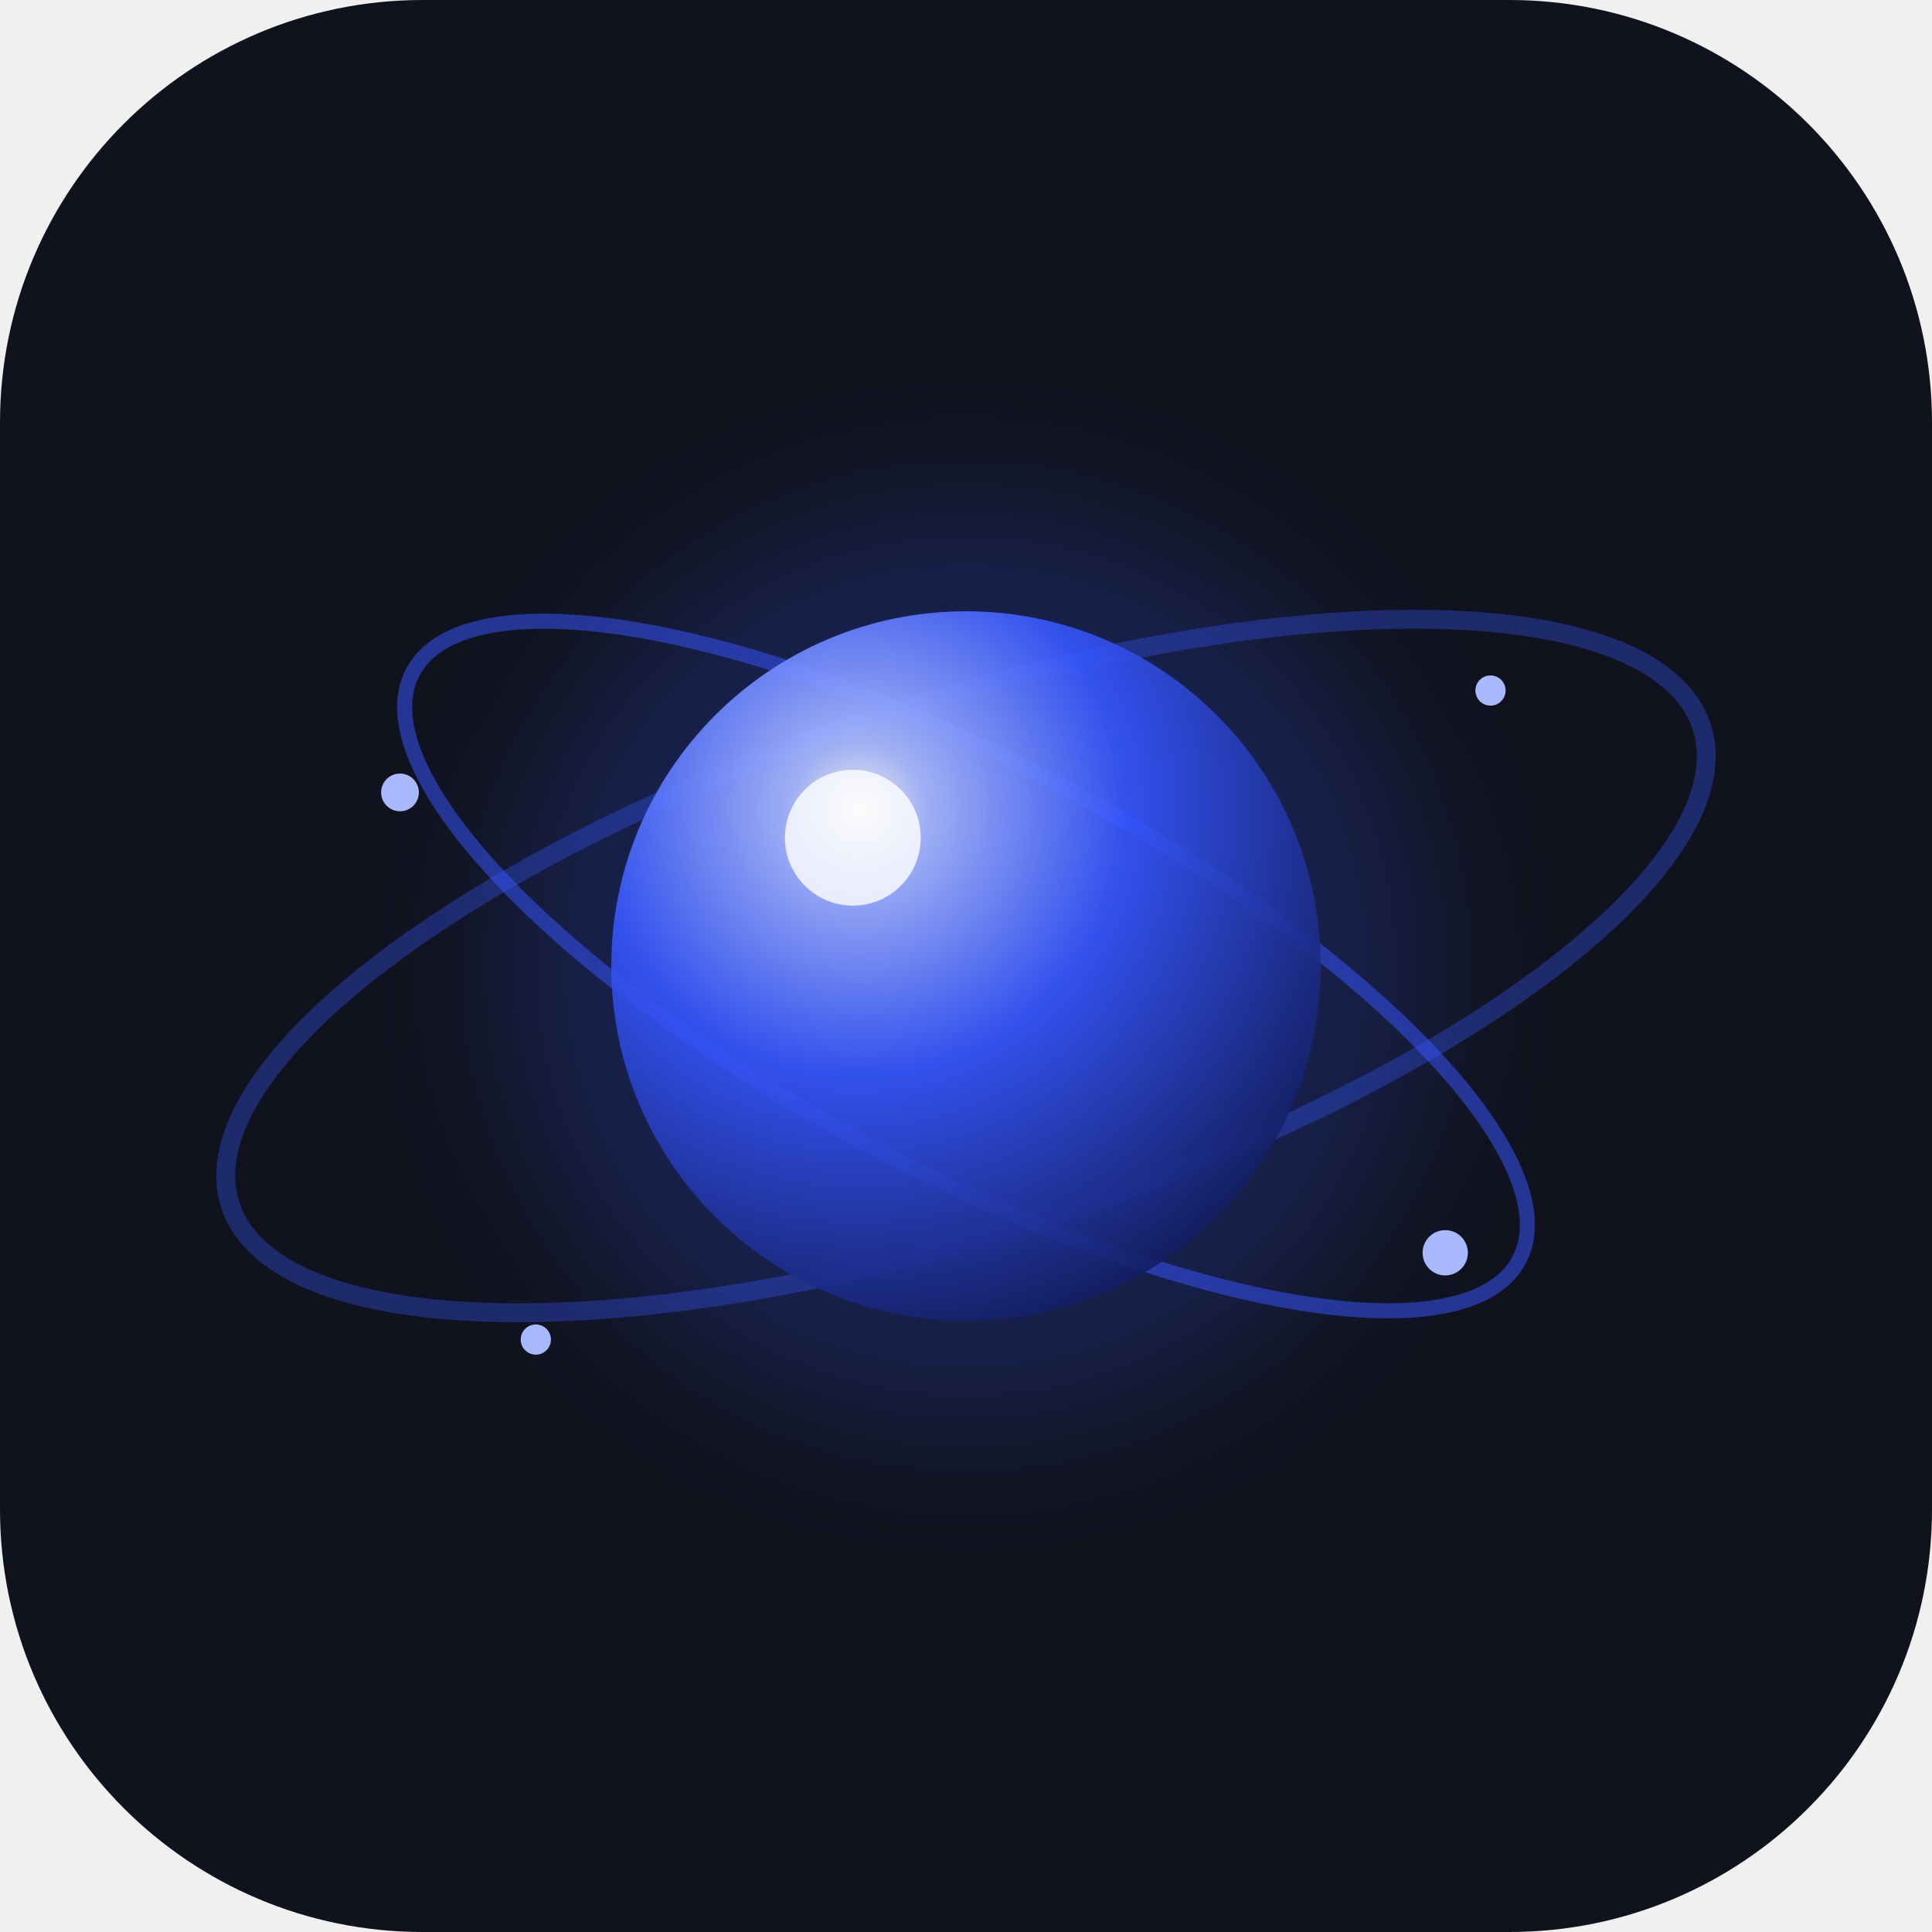
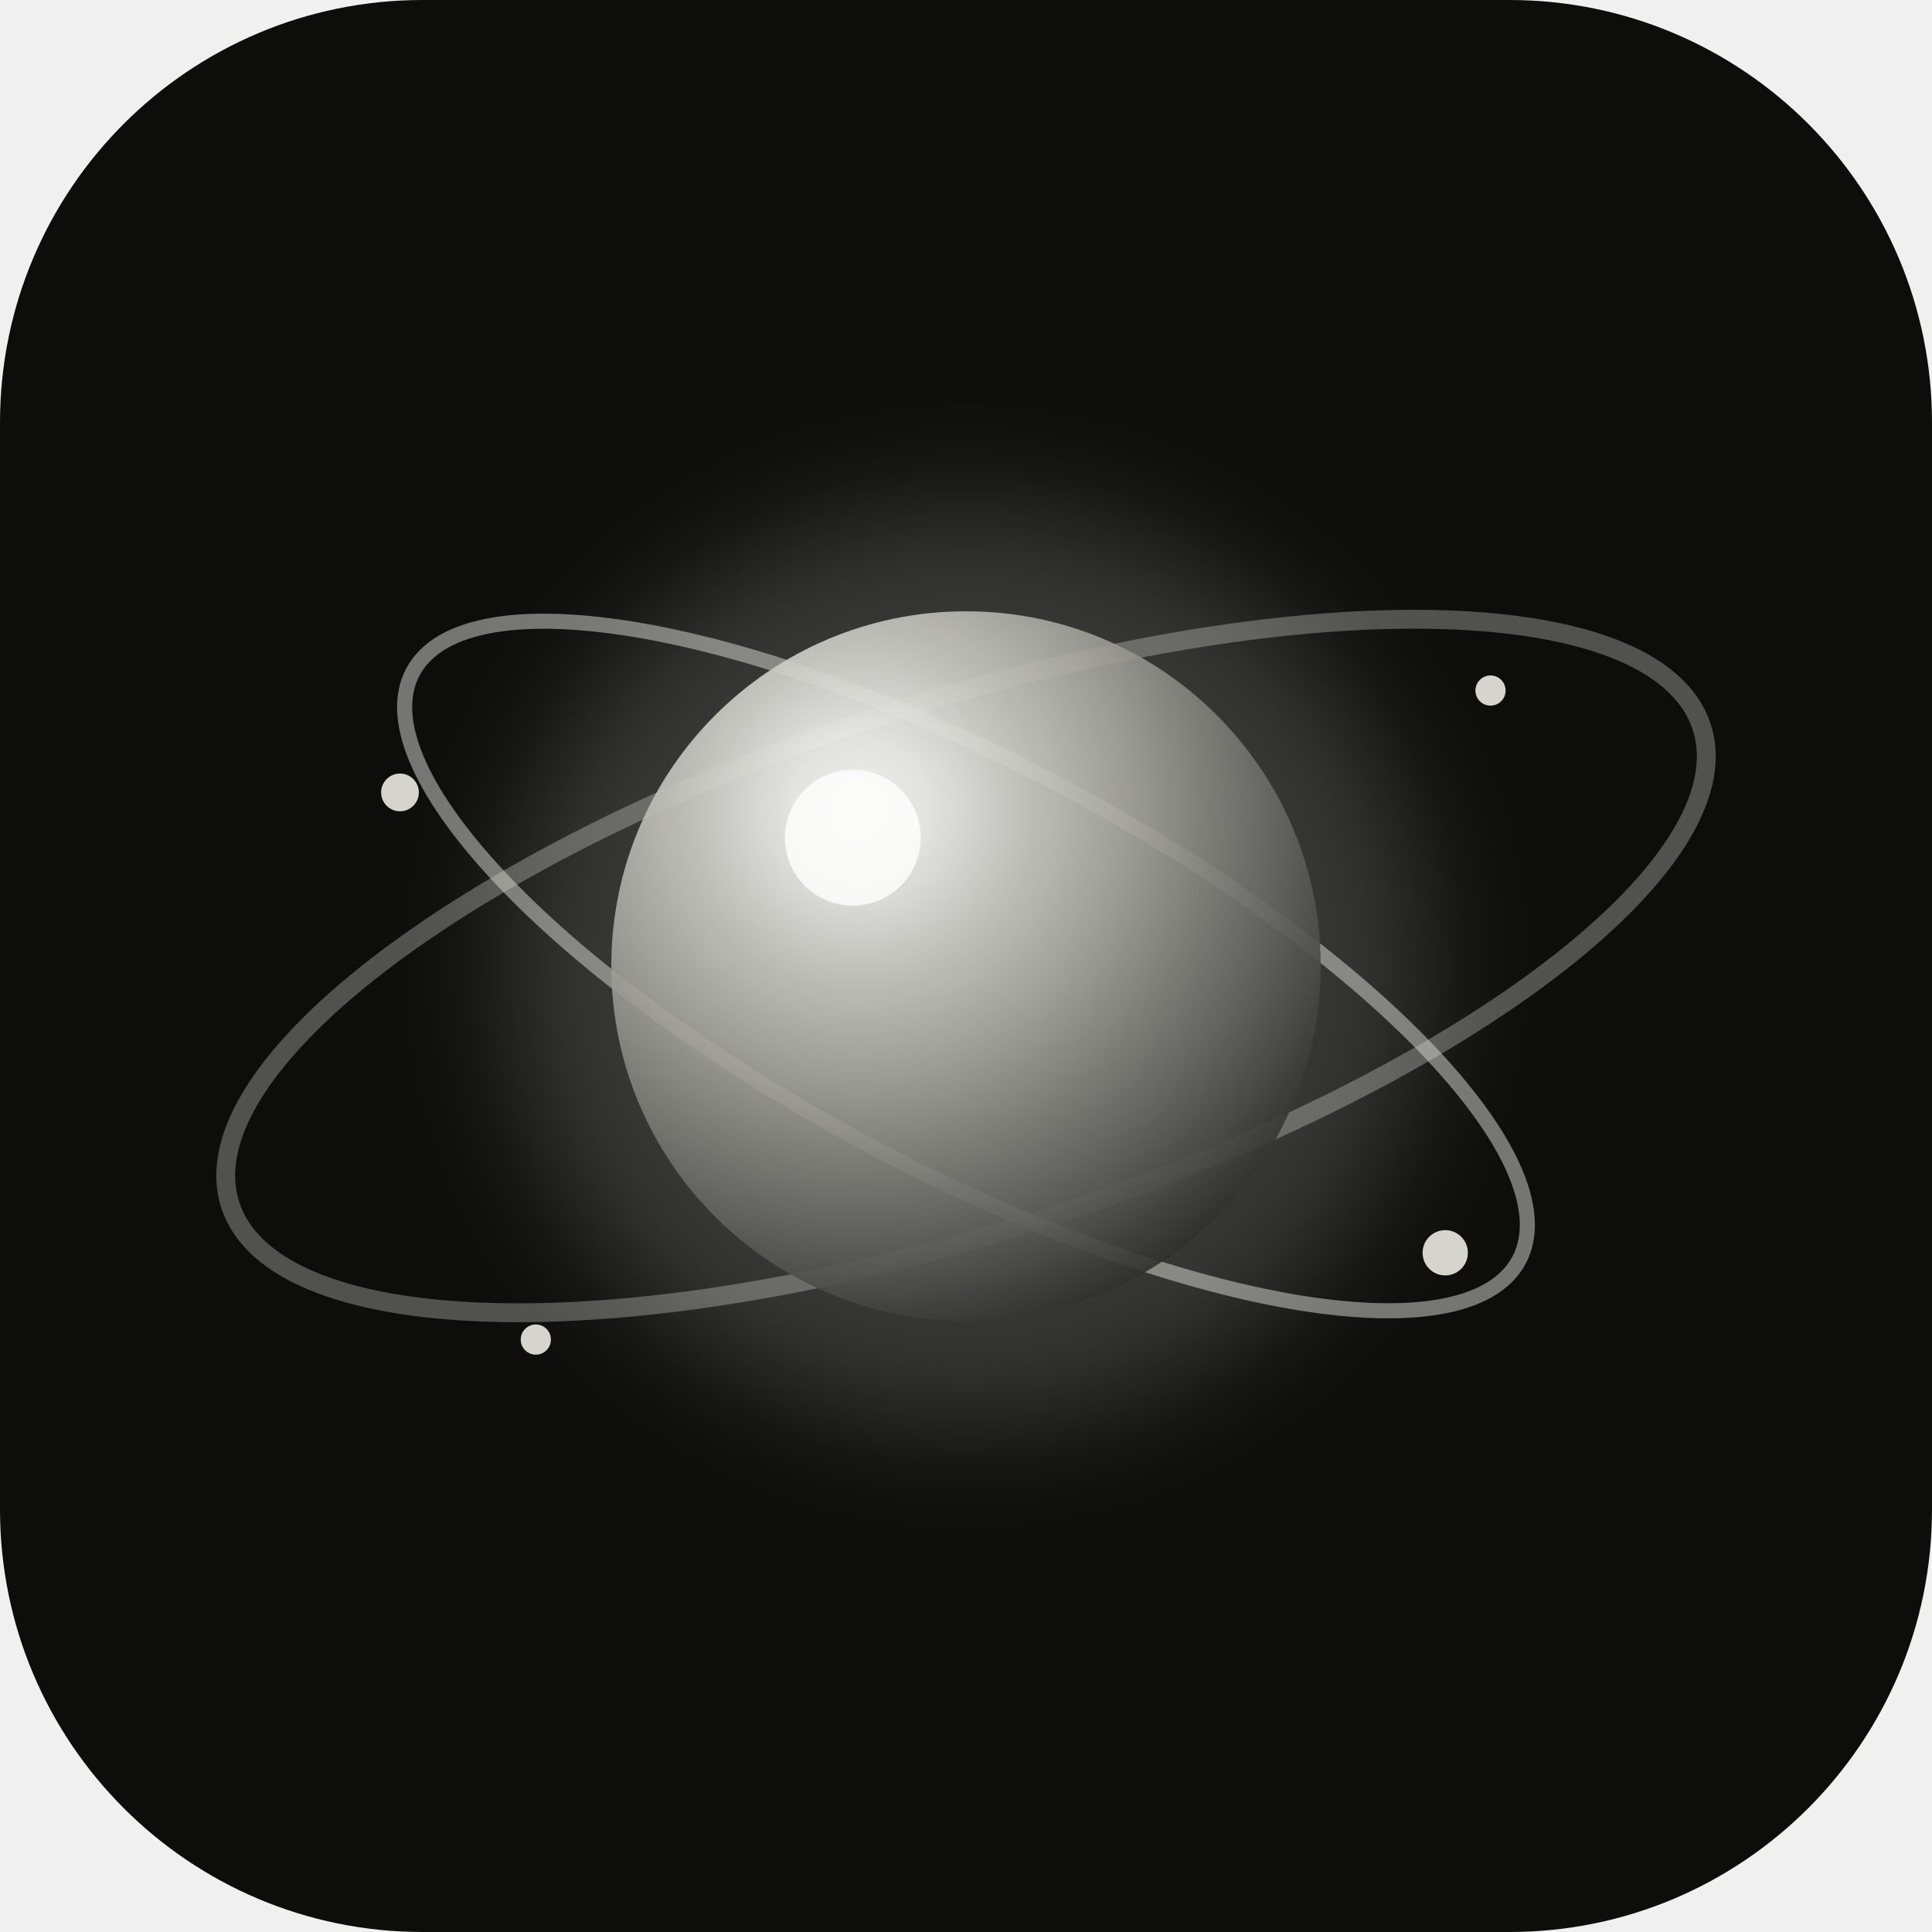
<svg xmlns="http://www.w3.org/2000/svg" viewBox="0 0 512 512">
  <defs>
    <radialGradient id="orb" cx="35%" cy="28%" r="78%">
      <stop offset="0" stop-color="#f4f5f1" stop-opacity=".96" />
-       <stop offset=".12" stop-color="#a8b9ff" stop-opacity=".94" />
-       <stop offset=".48" stop-color="#3656ff" stop-opacity=".9" />
-       <stop offset="1" stop-color="#111b5a" stop-opacity=".92" />
+       <stop offset=".12" stop-color="#eeeeea" stop-opacity=".94" />
+       <stop offset=".48" stop-color="#a9a9a2" stop-opacity=".9" />
+       <stop offset="1" stop-color="#2b2b29" stop-opacity=".92" />
    </radialGradient>
    <filter id="glow" x="-80%" y="-80%" width="260%" height="260%">
      <feGaussianBlur stdDeviation="16" />
    </filter>
  </defs>
-   <rect width="512" height="512" rx="112" fill="#10131e" />
-   <g fill="none" stroke="#3656ff" stroke-linecap="round">
+   <rect width="512" height="512" rx="112" fill="#0d0d0c" />
+   <g fill="none" stroke="#d5d5ce" stroke-linecap="round">
    <ellipse cx="256" cy="256" rx="205" ry="70" transform="rotate(-18 256 256)" stroke-opacity=".34" stroke-width="5" />
    <ellipse cx="256" cy="256" rx="166" ry="54" transform="rotate(28 256 256)" stroke-opacity=".52" stroke-width="4" />
  </g>
-   <circle cx="256" cy="256" r="122" fill="#3656ff" opacity=".2" filter="url(#glow)" />
+   <circle cx="256" cy="256" r="122" fill="#deded7" opacity=".2" filter="url(#glow)" />
  <circle cx="256" cy="256" r="94" fill="url(#orb)" />
  <circle cx="226" cy="222" r="18" fill="#fff" opacity=".8" />
-   <g fill="#a8b9ff">
+   <g fill="#d5d5ce">
    <circle cx="106" cy="210" r="5" />
    <circle cx="395" cy="183" r="4" />
    <circle cx="383" cy="332" r="6" />
    <circle cx="142" cy="355" r="4" />
  </g>
</svg>
